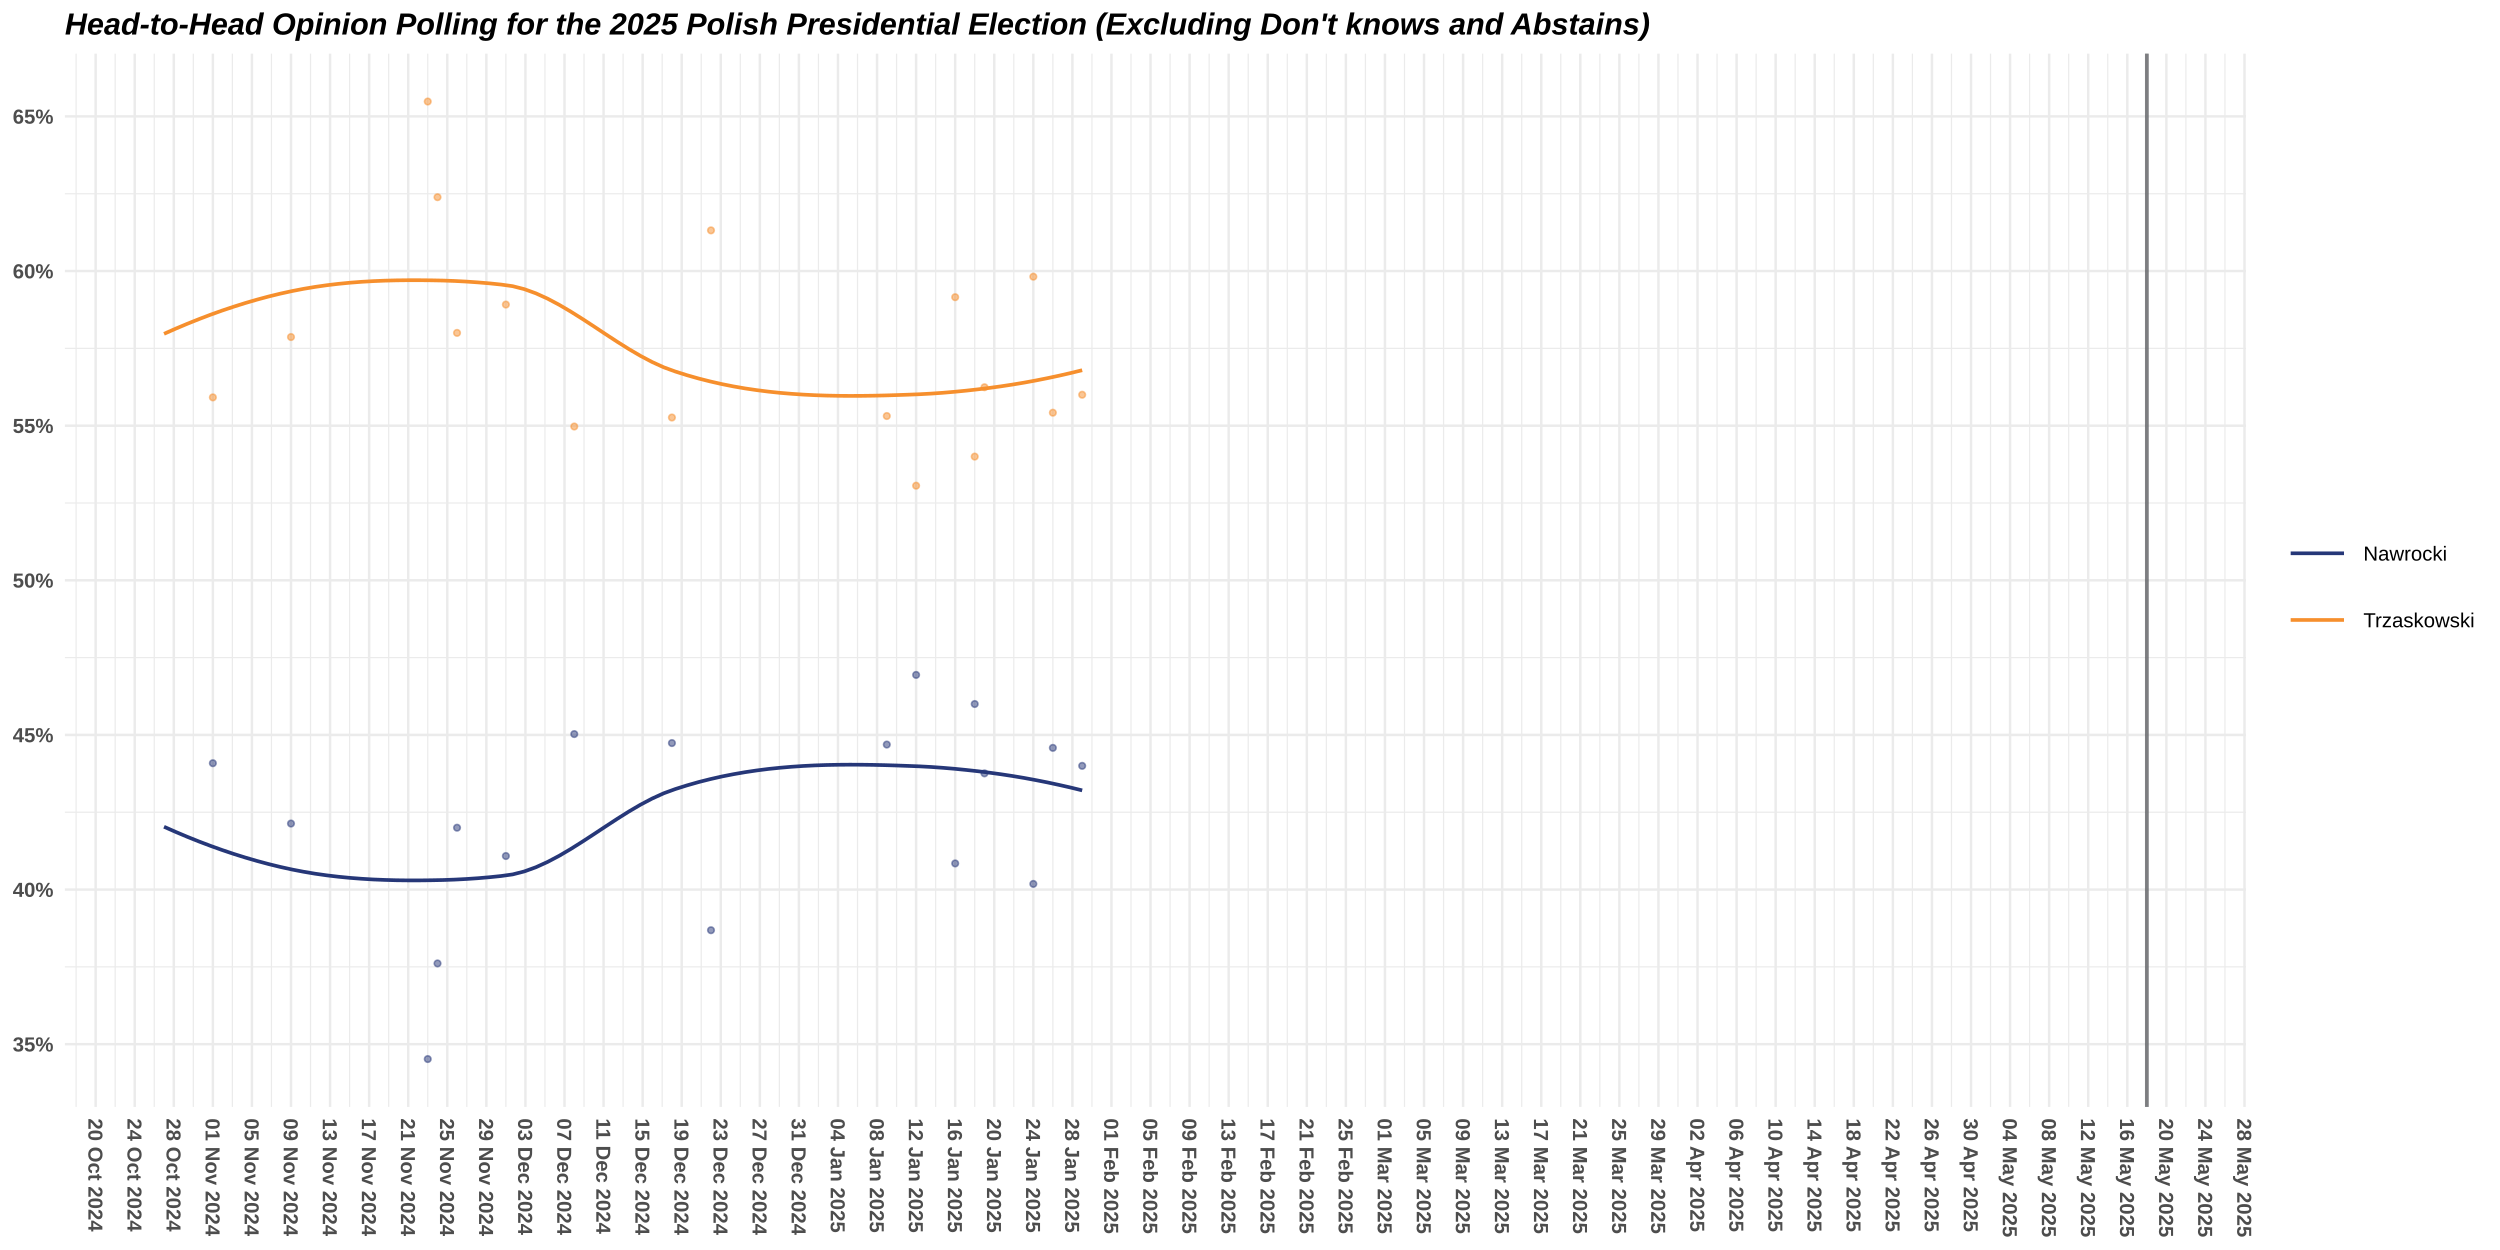
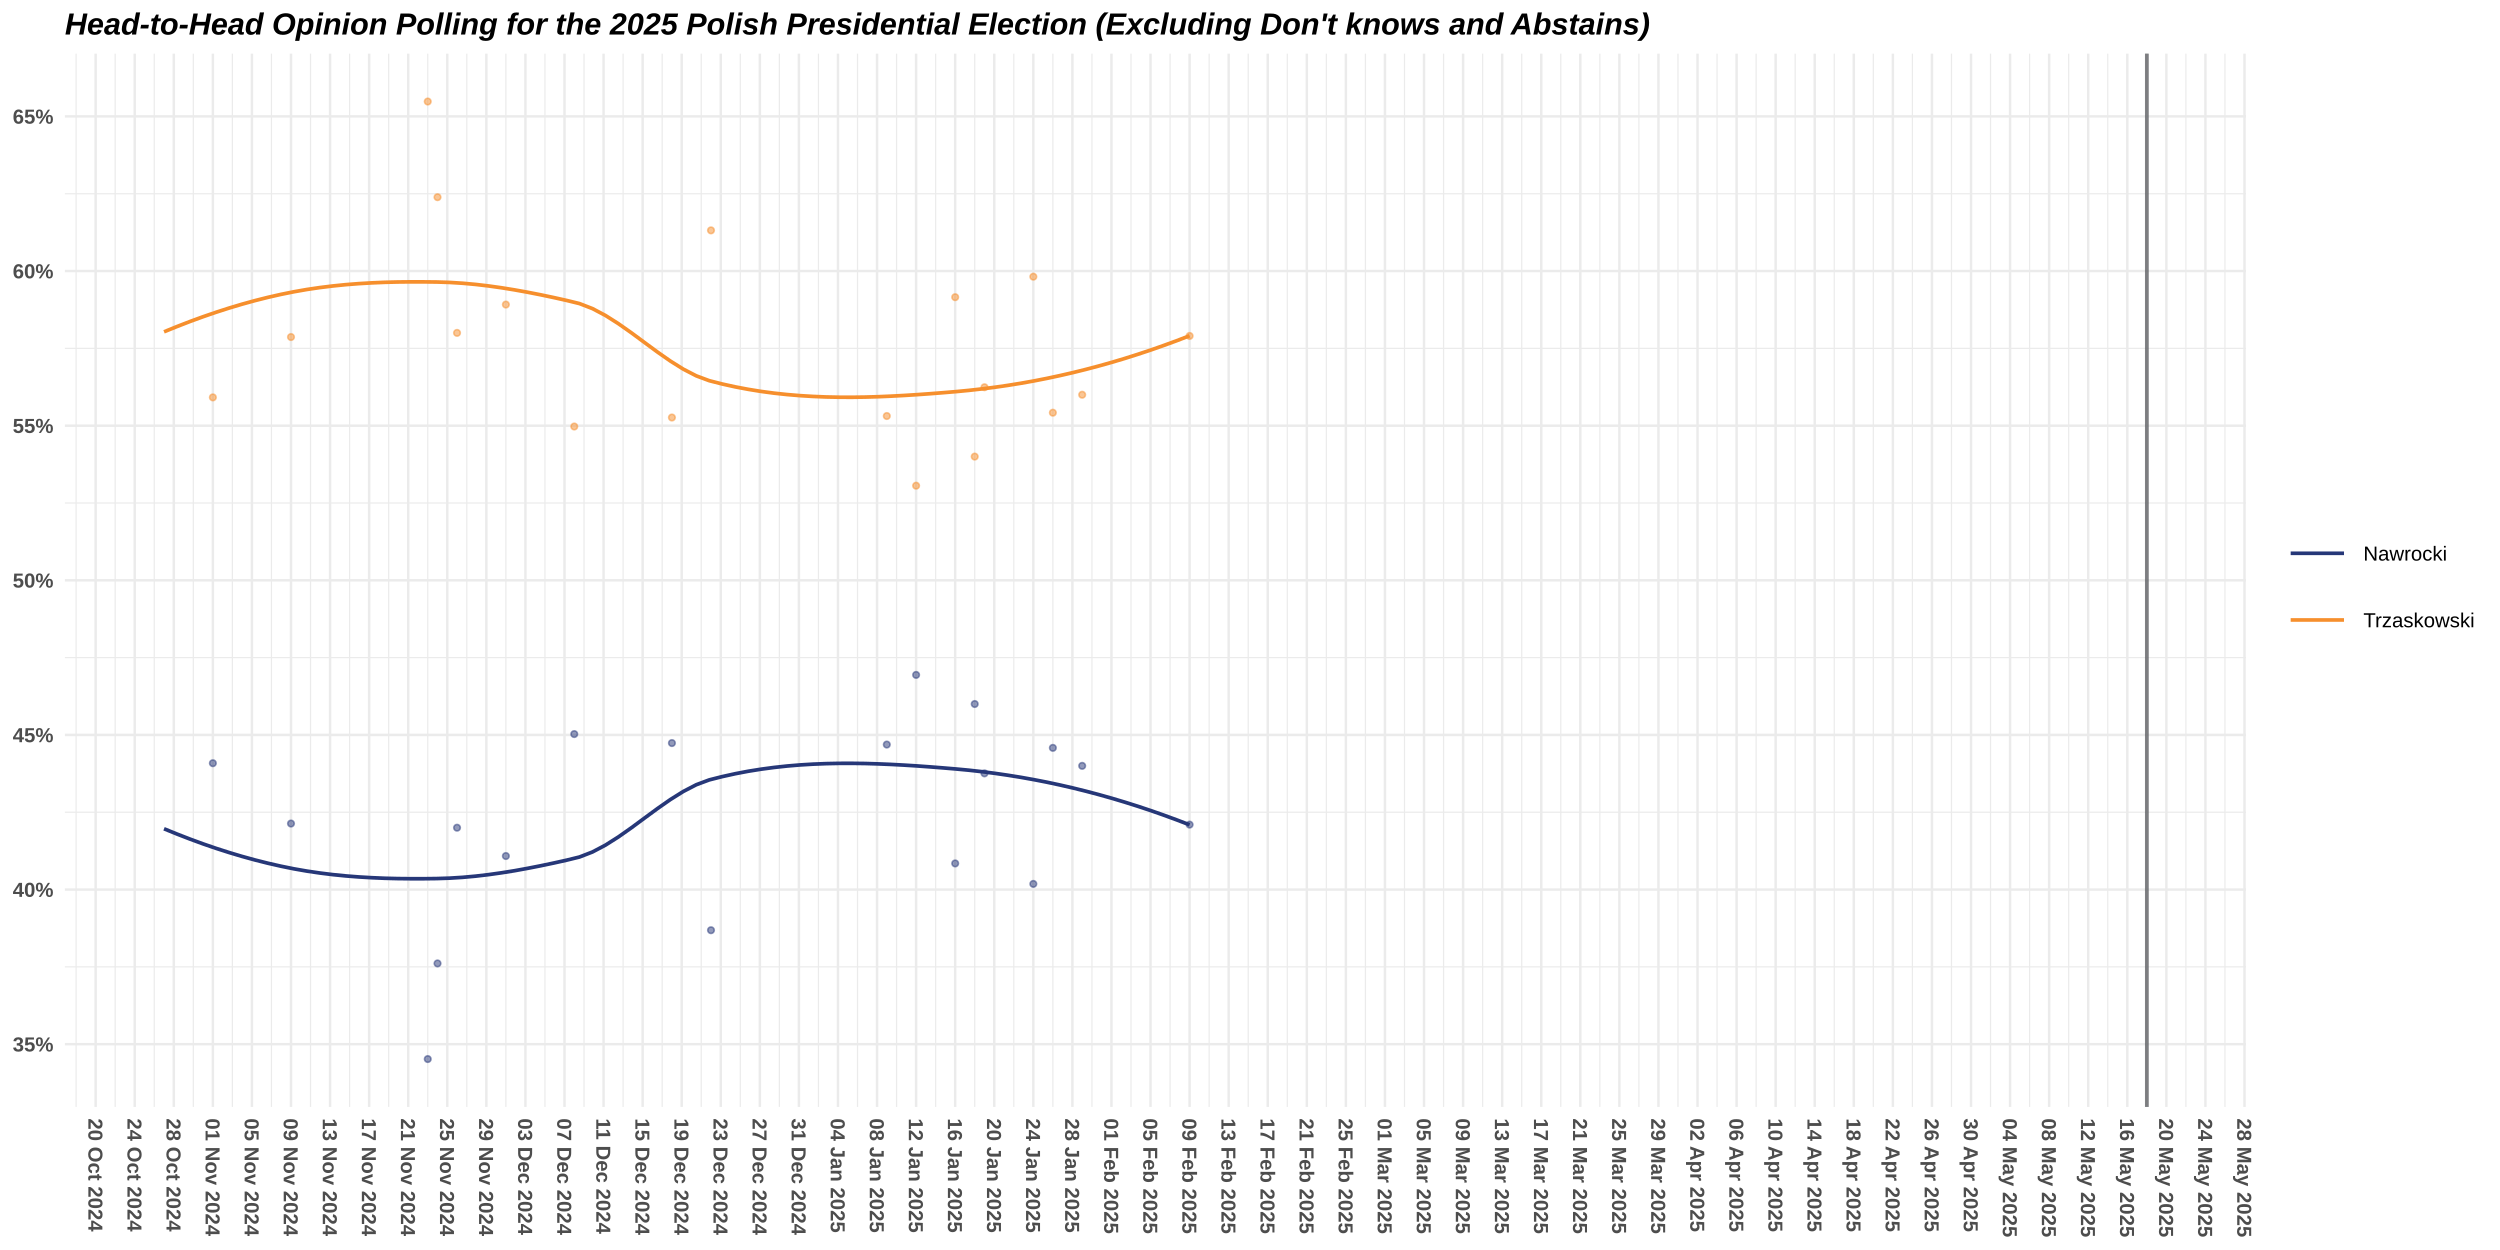
<svg xmlns="http://www.w3.org/2000/svg" class="svglite" width="1080.00pt" height="540.00pt" viewBox="0 0 1080.00 540.00">
  <defs>
    <style type="text/css">
    line, polyline, polygon, path, rect, circle {
      fill: none;
      stroke: #000000;
      stroke-linecap: round;
      stroke-linejoin: round;
      stroke-miterlimit: 10.00;
    }
    text {
      white-space: pre;
    }
  </style>
  </defs>
  <rect width="100%" height="100%" style="stroke: none; fill: #FFFFFF;" />
  <defs>
    <clipPath id="cpMC4wMHwxMDgwLjAwfDAuMDB8NTQwLjAw">
      <rect x="0.00" y="0.00" width="1080.00" height="540.00" />
    </clipPath>
  </defs>
  <g clip-path="url(#cpMC4wMHwxMDgwLjAwfDAuMDB8NTQwLjAw)">
    <rect x="0.00" y="0.00" width="1080.00" height="540.00" style="stroke-width: 1.07; stroke: #FFFFFF; fill: #FFFFFF;" />
  </g>
  <defs>
    <clipPath id="cpMjguMDN8OTcwLjI2fDIzLjE4fDQ3OC4yMA==">
      <rect x="28.03" y="23.18" width="942.23" height="455.02" />
    </clipPath>
  </defs>
  <g clip-path="url(#cpMjguMDN8OTcwLjI2fDIzLjE4fDQ3OC4yMA==)">
    <rect x="28.03" y="23.18" width="942.23" height="455.02" style="stroke-width: 1.07; stroke: #FFFFFF; fill: #FFFFFF;" />
    <polyline points="28.03,417.69 970.26,417.69 " style="stroke-width: 0.53; stroke: #EBEBEB; stroke-linecap: butt;" />
    <polyline points="28.03,350.89 970.26,350.89 " style="stroke-width: 0.53; stroke: #EBEBEB; stroke-linecap: butt;" />
    <polyline points="28.03,284.09 970.26,284.09 " style="stroke-width: 0.53; stroke: #EBEBEB; stroke-linecap: butt;" />
    <polyline points="28.03,217.29 970.26,217.29 " style="stroke-width: 0.53; stroke: #EBEBEB; stroke-linecap: butt;" />
    <polyline points="28.03,150.49 970.26,150.49 " style="stroke-width: 0.53; stroke: #EBEBEB; stroke-linecap: butt;" />
    <polyline points="28.03,83.69 970.26,83.69 " style="stroke-width: 0.53; stroke: #EBEBEB; stroke-linecap: butt;" />
    <polyline points="32.88,478.20 32.88,23.18 " style="stroke-width: 0.53; stroke: #EBEBEB; stroke-linecap: butt;" />
    <polyline points="49.76,478.20 49.76,23.18 " style="stroke-width: 0.53; stroke: #EBEBEB; stroke-linecap: butt;" />
    <polyline points="66.64,478.20 66.64,23.18 " style="stroke-width: 0.53; stroke: #EBEBEB; stroke-linecap: butt;" />
    <polyline points="83.52,478.20 83.52,23.18 " style="stroke-width: 0.53; stroke: #EBEBEB; stroke-linecap: butt;" />
    <polyline points="100.39,478.20 100.39,23.18 " style="stroke-width: 0.53; stroke: #EBEBEB; stroke-linecap: butt;" />
    <polyline points="117.27,478.20 117.27,23.18 " style="stroke-width: 0.53; stroke: #EBEBEB; stroke-linecap: butt;" />
    <polyline points="134.15,478.20 134.15,23.18 " style="stroke-width: 0.53; stroke: #EBEBEB; stroke-linecap: butt;" />
    <polyline points="151.03,478.20 151.03,23.18 " style="stroke-width: 0.53; stroke: #EBEBEB; stroke-linecap: butt;" />
    <polyline points="167.91,478.20 167.91,23.18 " style="stroke-width: 0.53; stroke: #EBEBEB; stroke-linecap: butt;" />
    <polyline points="184.79,478.20 184.79,23.18 " style="stroke-width: 0.53; stroke: #EBEBEB; stroke-linecap: butt;" />
    <polyline points="201.66,478.20 201.66,23.18 " style="stroke-width: 0.53; stroke: #EBEBEB; stroke-linecap: butt;" />
    <polyline points="218.54,478.20 218.54,23.18 " style="stroke-width: 0.53; stroke: #EBEBEB; stroke-linecap: butt;" />
    <polyline points="235.42,478.20 235.42,23.18 " style="stroke-width: 0.53; stroke: #EBEBEB; stroke-linecap: butt;" />
    <polyline points="252.30,478.20 252.30,23.18 " style="stroke-width: 0.53; stroke: #EBEBEB; stroke-linecap: butt;" />
    <polyline points="269.18,478.20 269.18,23.18 " style="stroke-width: 0.53; stroke: #EBEBEB; stroke-linecap: butt;" />
    <polyline points="286.06,478.20 286.06,23.18 " style="stroke-width: 0.53; stroke: #EBEBEB; stroke-linecap: butt;" />
    <polyline points="302.93,478.20 302.93,23.18 " style="stroke-width: 0.53; stroke: #EBEBEB; stroke-linecap: butt;" />
    <polyline points="319.81,478.20 319.81,23.18 " style="stroke-width: 0.53; stroke: #EBEBEB; stroke-linecap: butt;" />
    <polyline points="336.69,478.20 336.69,23.18 " style="stroke-width: 0.53; stroke: #EBEBEB; stroke-linecap: butt;" />
    <polyline points="353.57,478.20 353.57,23.18 " style="stroke-width: 0.53; stroke: #EBEBEB; stroke-linecap: butt;" />
    <polyline points="370.45,478.20 370.45,23.18 " style="stroke-width: 0.53; stroke: #EBEBEB; stroke-linecap: butt;" />
    <polyline points="387.32,478.20 387.32,23.18 " style="stroke-width: 0.53; stroke: #EBEBEB; stroke-linecap: butt;" />
    <polyline points="404.20,478.20 404.20,23.18 " style="stroke-width: 0.53; stroke: #EBEBEB; stroke-linecap: butt;" />
    <polyline points="421.08,478.20 421.08,23.18 " style="stroke-width: 0.53; stroke: #EBEBEB; stroke-linecap: butt;" />
    <polyline points="437.96,478.20 437.96,23.18 " style="stroke-width: 0.53; stroke: #EBEBEB; stroke-linecap: butt;" />
    <polyline points="454.84,478.20 454.84,23.18 " style="stroke-width: 0.53; stroke: #EBEBEB; stroke-linecap: butt;" />
    <polyline points="471.72,478.20 471.72,23.18 " style="stroke-width: 0.53; stroke: #EBEBEB; stroke-linecap: butt;" />
    <polyline points="488.59,478.20 488.59,23.18 " style="stroke-width: 0.53; stroke: #EBEBEB; stroke-linecap: butt;" />
    <polyline points="505.47,478.20 505.47,23.18 " style="stroke-width: 0.53; stroke: #EBEBEB; stroke-linecap: butt;" />
    <polyline points="522.35,478.20 522.35,23.18 " style="stroke-width: 0.53; stroke: #EBEBEB; stroke-linecap: butt;" />
    <polyline points="539.23,478.20 539.23,23.18 " style="stroke-width: 0.53; stroke: #EBEBEB; stroke-linecap: butt;" />
    <polyline points="556.11,478.20 556.11,23.18 " style="stroke-width: 0.53; stroke: #EBEBEB; stroke-linecap: butt;" />
    <polyline points="572.98,478.20 572.98,23.18 " style="stroke-width: 0.53; stroke: #EBEBEB; stroke-linecap: butt;" />
    <polyline points="589.86,478.20 589.86,23.18 " style="stroke-width: 0.53; stroke: #EBEBEB; stroke-linecap: butt;" />
    <polyline points="606.74,478.20 606.74,23.18 " style="stroke-width: 0.53; stroke: #EBEBEB; stroke-linecap: butt;" />
    <polyline points="623.62,478.20 623.62,23.18 " style="stroke-width: 0.53; stroke: #EBEBEB; stroke-linecap: butt;" />
    <polyline points="640.50,478.20 640.50,23.18 " style="stroke-width: 0.53; stroke: #EBEBEB; stroke-linecap: butt;" />
    <polyline points="657.38,478.20 657.38,23.18 " style="stroke-width: 0.53; stroke: #EBEBEB; stroke-linecap: butt;" />
    <polyline points="674.25,478.20 674.25,23.18 " style="stroke-width: 0.53; stroke: #EBEBEB; stroke-linecap: butt;" />
    <polyline points="691.13,478.20 691.13,23.18 " style="stroke-width: 0.53; stroke: #EBEBEB; stroke-linecap: butt;" />
    <polyline points="708.01,478.20 708.01,23.18 " style="stroke-width: 0.53; stroke: #EBEBEB; stroke-linecap: butt;" />
    <polyline points="724.89,478.20 724.89,23.18 " style="stroke-width: 0.53; stroke: #EBEBEB; stroke-linecap: butt;" />
    <polyline points="741.77,478.20 741.77,23.18 " style="stroke-width: 0.53; stroke: #EBEBEB; stroke-linecap: butt;" />
    <polyline points="758.65,478.20 758.65,23.18 " style="stroke-width: 0.53; stroke: #EBEBEB; stroke-linecap: butt;" />
    <polyline points="775.52,478.20 775.52,23.18 " style="stroke-width: 0.53; stroke: #EBEBEB; stroke-linecap: butt;" />
    <polyline points="792.40,478.20 792.40,23.18 " style="stroke-width: 0.53; stroke: #EBEBEB; stroke-linecap: butt;" />
    <polyline points="809.28,478.20 809.28,23.18 " style="stroke-width: 0.53; stroke: #EBEBEB; stroke-linecap: butt;" />
    <polyline points="826.16,478.20 826.16,23.18 " style="stroke-width: 0.53; stroke: #EBEBEB; stroke-linecap: butt;" />
    <polyline points="843.04,478.20 843.04,23.18 " style="stroke-width: 0.53; stroke: #EBEBEB; stroke-linecap: butt;" />
    <polyline points="859.91,478.20 859.91,23.18 " style="stroke-width: 0.53; stroke: #EBEBEB; stroke-linecap: butt;" />
    <polyline points="876.79,478.20 876.79,23.18 " style="stroke-width: 0.53; stroke: #EBEBEB; stroke-linecap: butt;" />
    <polyline points="893.67,478.20 893.67,23.18 " style="stroke-width: 0.53; stroke: #EBEBEB; stroke-linecap: butt;" />
    <polyline points="910.55,478.20 910.55,23.18 " style="stroke-width: 0.53; stroke: #EBEBEB; stroke-linecap: butt;" />
    <polyline points="927.43,478.20 927.43,23.18 " style="stroke-width: 0.53; stroke: #EBEBEB; stroke-linecap: butt;" />
    <polyline points="944.31,478.20 944.31,23.18 " style="stroke-width: 0.53; stroke: #EBEBEB; stroke-linecap: butt;" />
    <polyline points="961.18,478.20 961.18,23.18 " style="stroke-width: 0.53; stroke: #EBEBEB; stroke-linecap: butt;" />
    <polyline points="28.03,451.09 970.26,451.09 " style="stroke-width: 1.07; stroke: #EBEBEB; stroke-linecap: butt;" />
    <polyline points="28.03,384.29 970.26,384.29 " style="stroke-width: 1.07; stroke: #EBEBEB; stroke-linecap: butt;" />
    <polyline points="28.03,317.49 970.26,317.49 " style="stroke-width: 1.07; stroke: #EBEBEB; stroke-linecap: butt;" />
    <polyline points="28.03,250.69 970.26,250.69 " style="stroke-width: 1.07; stroke: #EBEBEB; stroke-linecap: butt;" />
    <polyline points="28.03,183.89 970.26,183.89 " style="stroke-width: 1.07; stroke: #EBEBEB; stroke-linecap: butt;" />
    <polyline points="28.03,117.09 970.26,117.09 " style="stroke-width: 1.07; stroke: #EBEBEB; stroke-linecap: butt;" />
    <polyline points="28.03,50.28 970.26,50.28 " style="stroke-width: 1.07; stroke: #EBEBEB; stroke-linecap: butt;" />
    <polyline points="41.32,478.20 41.32,23.18 " style="stroke-width: 1.07; stroke: #EBEBEB; stroke-linecap: butt;" />
    <polyline points="58.20,478.20 58.20,23.18 " style="stroke-width: 1.07; stroke: #EBEBEB; stroke-linecap: butt;" />
    <polyline points="75.08,478.20 75.08,23.18 " style="stroke-width: 1.07; stroke: #EBEBEB; stroke-linecap: butt;" />
    <polyline points="91.96,478.20 91.96,23.18 " style="stroke-width: 1.07; stroke: #EBEBEB; stroke-linecap: butt;" />
    <polyline points="108.83,478.20 108.83,23.18 " style="stroke-width: 1.07; stroke: #EBEBEB; stroke-linecap: butt;" />
    <polyline points="125.71,478.20 125.71,23.18 " style="stroke-width: 1.07; stroke: #EBEBEB; stroke-linecap: butt;" />
    <polyline points="142.59,478.20 142.59,23.18 " style="stroke-width: 1.07; stroke: #EBEBEB; stroke-linecap: butt;" />
    <polyline points="159.47,478.20 159.47,23.18 " style="stroke-width: 1.07; stroke: #EBEBEB; stroke-linecap: butt;" />
    <polyline points="176.35,478.20 176.35,23.18 " style="stroke-width: 1.07; stroke: #EBEBEB; stroke-linecap: butt;" />
    <polyline points="193.22,478.20 193.22,23.18 " style="stroke-width: 1.07; stroke: #EBEBEB; stroke-linecap: butt;" />
    <polyline points="210.10,478.20 210.10,23.18 " style="stroke-width: 1.07; stroke: #EBEBEB; stroke-linecap: butt;" />
    <polyline points="226.98,478.20 226.98,23.18 " style="stroke-width: 1.07; stroke: #EBEBEB; stroke-linecap: butt;" />
    <polyline points="243.86,478.20 243.86,23.18 " style="stroke-width: 1.07; stroke: #EBEBEB; stroke-linecap: butt;" />
    <polyline points="260.74,478.20 260.74,23.18 " style="stroke-width: 1.07; stroke: #EBEBEB; stroke-linecap: butt;" />
    <polyline points="277.62,478.20 277.62,23.18 " style="stroke-width: 1.07; stroke: #EBEBEB; stroke-linecap: butt;" />
    <polyline points="294.49,478.20 294.49,23.18 " style="stroke-width: 1.07; stroke: #EBEBEB; stroke-linecap: butt;" />
    <polyline points="311.37,478.20 311.37,23.18 " style="stroke-width: 1.07; stroke: #EBEBEB; stroke-linecap: butt;" />
    <polyline points="328.25,478.20 328.25,23.18 " style="stroke-width: 1.07; stroke: #EBEBEB; stroke-linecap: butt;" />
    <polyline points="345.13,478.20 345.13,23.18 " style="stroke-width: 1.07; stroke: #EBEBEB; stroke-linecap: butt;" />
    <polyline points="362.01,478.20 362.01,23.18 " style="stroke-width: 1.07; stroke: #EBEBEB; stroke-linecap: butt;" />
    <polyline points="378.89,478.20 378.89,23.18 " style="stroke-width: 1.07; stroke: #EBEBEB; stroke-linecap: butt;" />
    <polyline points="395.76,478.20 395.76,23.18 " style="stroke-width: 1.07; stroke: #EBEBEB; stroke-linecap: butt;" />
    <polyline points="412.64,478.20 412.64,23.18 " style="stroke-width: 1.07; stroke: #EBEBEB; stroke-linecap: butt;" />
    <polyline points="429.52,478.20 429.52,23.18 " style="stroke-width: 1.07; stroke: #EBEBEB; stroke-linecap: butt;" />
    <polyline points="446.40,478.20 446.40,23.18 " style="stroke-width: 1.07; stroke: #EBEBEB; stroke-linecap: butt;" />
    <polyline points="463.28,478.20 463.28,23.18 " style="stroke-width: 1.07; stroke: #EBEBEB; stroke-linecap: butt;" />
    <polyline points="480.15,478.20 480.15,23.18 " style="stroke-width: 1.07; stroke: #EBEBEB; stroke-linecap: butt;" />
    <polyline points="497.03,478.20 497.03,23.18 " style="stroke-width: 1.07; stroke: #EBEBEB; stroke-linecap: butt;" />
    <polyline points="513.91,478.20 513.91,23.18 " style="stroke-width: 1.07; stroke: #EBEBEB; stroke-linecap: butt;" />
    <polyline points="530.79,478.20 530.79,23.18 " style="stroke-width: 1.07; stroke: #EBEBEB; stroke-linecap: butt;" />
    <polyline points="547.67,478.20 547.67,23.18 " style="stroke-width: 1.07; stroke: #EBEBEB; stroke-linecap: butt;" />
    <polyline points="564.55,478.20 564.55,23.18 " style="stroke-width: 1.07; stroke: #EBEBEB; stroke-linecap: butt;" />
    <polyline points="581.42,478.20 581.42,23.18 " style="stroke-width: 1.07; stroke: #EBEBEB; stroke-linecap: butt;" />
    <polyline points="598.30,478.20 598.30,23.18 " style="stroke-width: 1.07; stroke: #EBEBEB; stroke-linecap: butt;" />
    <polyline points="615.18,478.20 615.18,23.18 " style="stroke-width: 1.07; stroke: #EBEBEB; stroke-linecap: butt;" />
    <polyline points="632.06,478.20 632.06,23.18 " style="stroke-width: 1.07; stroke: #EBEBEB; stroke-linecap: butt;" />
    <polyline points="648.94,478.20 648.94,23.18 " style="stroke-width: 1.07; stroke: #EBEBEB; stroke-linecap: butt;" />
    <polyline points="665.82,478.20 665.82,23.18 " style="stroke-width: 1.07; stroke: #EBEBEB; stroke-linecap: butt;" />
    <polyline points="682.69,478.20 682.69,23.18 " style="stroke-width: 1.07; stroke: #EBEBEB; stroke-linecap: butt;" />
    <polyline points="699.57,478.20 699.57,23.18 " style="stroke-width: 1.07; stroke: #EBEBEB; stroke-linecap: butt;" />
    <polyline points="716.45,478.20 716.45,23.18 " style="stroke-width: 1.07; stroke: #EBEBEB; stroke-linecap: butt;" />
    <polyline points="733.33,478.20 733.33,23.18 " style="stroke-width: 1.07; stroke: #EBEBEB; stroke-linecap: butt;" />
    <polyline points="750.21,478.20 750.21,23.18 " style="stroke-width: 1.07; stroke: #EBEBEB; stroke-linecap: butt;" />
    <polyline points="767.08,478.20 767.08,23.18 " style="stroke-width: 1.07; stroke: #EBEBEB; stroke-linecap: butt;" />
    <polyline points="783.96,478.20 783.96,23.18 " style="stroke-width: 1.07; stroke: #EBEBEB; stroke-linecap: butt;" />
    <polyline points="800.84,478.20 800.84,23.18 " style="stroke-width: 1.07; stroke: #EBEBEB; stroke-linecap: butt;" />
    <polyline points="817.72,478.20 817.72,23.18 " style="stroke-width: 1.07; stroke: #EBEBEB; stroke-linecap: butt;" />
    <polyline points="834.60,478.20 834.60,23.18 " style="stroke-width: 1.07; stroke: #EBEBEB; stroke-linecap: butt;" />
    <polyline points="851.48,478.20 851.48,23.18 " style="stroke-width: 1.07; stroke: #EBEBEB; stroke-linecap: butt;" />
    <polyline points="868.35,478.20 868.35,23.18 " style="stroke-width: 1.07; stroke: #EBEBEB; stroke-linecap: butt;" />
    <polyline points="885.23,478.20 885.23,23.18 " style="stroke-width: 1.07; stroke: #EBEBEB; stroke-linecap: butt;" />
    <polyline points="902.11,478.20 902.11,23.18 " style="stroke-width: 1.07; stroke: #EBEBEB; stroke-linecap: butt;" />
    <polyline points="918.99,478.20 918.99,23.18 " style="stroke-width: 1.07; stroke: #EBEBEB; stroke-linecap: butt;" />
    <polyline points="935.87,478.20 935.87,23.18 " style="stroke-width: 1.07; stroke: #EBEBEB; stroke-linecap: butt;" />
    <polyline points="952.74,478.20 952.74,23.18 " style="stroke-width: 1.07; stroke: #EBEBEB; stroke-linecap: butt;" />
    <polyline points="969.62,478.20 969.62,23.18 " style="stroke-width: 1.07; stroke: #EBEBEB; stroke-linecap: butt;" />
+     <circle cx="513.91" cy="356.24" r="1.42" style="stroke-width: 0.71; stroke: #263778; stroke-opacity: 0.50; fill: #263778; fill-opacity: 0.50;" />
    <circle cx="467.50" cy="330.85" r="1.42" style="stroke-width: 0.71; stroke: #263778; stroke-opacity: 0.50; fill: #263778; fill-opacity: 0.50;" />
    <circle cx="454.84" cy="323.08" r="1.42" style="stroke-width: 0.71; stroke: #263778; stroke-opacity: 0.50; fill: #263778; fill-opacity: 0.50;" />
    <circle cx="446.40" cy="381.85" r="1.42" style="stroke-width: 0.71; stroke: #263778; stroke-opacity: 0.50; fill: #263778; fill-opacity: 0.50;" />
    <circle cx="425.30" cy="334.09" r="1.42" style="stroke-width: 0.71; stroke: #263778; stroke-opacity: 0.50; fill: #263778; fill-opacity: 0.50;" />
    <circle cx="421.08" cy="304.13" r="1.42" style="stroke-width: 0.71; stroke: #263778; stroke-opacity: 0.50; fill: #263778; fill-opacity: 0.50;" />
    <circle cx="412.64" cy="373.00" r="1.42" style="stroke-width: 0.71; stroke: #263778; stroke-opacity: 0.50; fill: #263778; fill-opacity: 0.50;" />
    <circle cx="395.76" cy="291.56" r="1.42" style="stroke-width: 0.71; stroke: #263778; stroke-opacity: 0.50; fill: #263778; fill-opacity: 0.50;" />
    <circle cx="383.10" cy="321.65" r="1.42" style="stroke-width: 0.71; stroke: #263778; stroke-opacity: 0.50; fill: #263778; fill-opacity: 0.50;" />
    <circle cx="307.15" cy="401.85" r="1.42" style="stroke-width: 0.71; stroke: #263778; stroke-opacity: 0.50; fill: #263778; fill-opacity: 0.50;" />
    <circle cx="290.27" cy="321.00" r="1.42" style="stroke-width: 0.71; stroke: #263778; stroke-opacity: 0.50; fill: #263778; fill-opacity: 0.50;" />
    <circle cx="218.54" cy="369.80" r="1.42" style="stroke-width: 0.71; stroke: #263778; stroke-opacity: 0.50; fill: #263778; fill-opacity: 0.50;" />
    <circle cx="248.08" cy="317.12" r="1.42" style="stroke-width: 0.71; stroke: #263778; stroke-opacity: 0.50; fill: #263778; fill-opacity: 0.50;" />
    <circle cx="197.44" cy="357.57" r="1.42" style="stroke-width: 0.71; stroke: #263778; stroke-opacity: 0.50; fill: #263778; fill-opacity: 0.50;" />
    <circle cx="91.96" cy="329.70" r="1.42" style="stroke-width: 0.71; stroke: #263778; stroke-opacity: 0.50; fill: #263778; fill-opacity: 0.50;" />
    <circle cx="189.01" cy="416.20" r="1.42" style="stroke-width: 0.71; stroke: #263778; stroke-opacity: 0.50; fill: #263778; fill-opacity: 0.50;" />
    <circle cx="184.79" cy="457.51" r="1.42" style="stroke-width: 0.71; stroke: #263778; stroke-opacity: 0.50; fill: #263778; fill-opacity: 0.50;" />
    <circle cx="125.71" cy="355.77" r="1.42" style="stroke-width: 0.71; stroke: #263778; stroke-opacity: 0.50; fill: #263778; fill-opacity: 0.50;" />
+     <circle cx="513.91" cy="145.13" r="1.42" style="stroke-width: 0.71; stroke: #F68F2D; stroke-opacity: 0.50; fill: #F68F2D; fill-opacity: 0.50;" />
    <circle cx="467.50" cy="170.53" r="1.42" style="stroke-width: 0.71; stroke: #F68F2D; stroke-opacity: 0.50; fill: #F68F2D; fill-opacity: 0.50;" />
    <circle cx="454.84" cy="178.29" r="1.42" style="stroke-width: 0.71; stroke: #F68F2D; stroke-opacity: 0.50; fill: #F68F2D; fill-opacity: 0.50;" />
    <circle cx="446.40" cy="119.53" r="1.42" style="stroke-width: 0.71; stroke: #F68F2D; stroke-opacity: 0.50; fill: #F68F2D; fill-opacity: 0.50;" />
    <circle cx="425.30" cy="167.28" r="1.42" style="stroke-width: 0.71; stroke: #F68F2D; stroke-opacity: 0.50; fill: #F68F2D; fill-opacity: 0.50;" />
    <circle cx="421.08" cy="197.25" r="1.42" style="stroke-width: 0.71; stroke: #F68F2D; stroke-opacity: 0.50; fill: #F68F2D; fill-opacity: 0.50;" />
    <circle cx="412.64" cy="128.38" r="1.42" style="stroke-width: 0.71; stroke: #F68F2D; stroke-opacity: 0.50; fill: #F68F2D; fill-opacity: 0.50;" />
    <circle cx="395.76" cy="209.82" r="1.42" style="stroke-width: 0.71; stroke: #F68F2D; stroke-opacity: 0.50; fill: #F68F2D; fill-opacity: 0.50;" />
    <circle cx="383.10" cy="179.72" r="1.42" style="stroke-width: 0.71; stroke: #F68F2D; stroke-opacity: 0.50; fill: #F68F2D; fill-opacity: 0.50;" />
    <circle cx="307.15" cy="99.52" r="1.42" style="stroke-width: 0.71; stroke: #F68F2D; stroke-opacity: 0.50; fill: #F68F2D; fill-opacity: 0.50;" />
    <circle cx="290.27" cy="180.37" r="1.42" style="stroke-width: 0.71; stroke: #F68F2D; stroke-opacity: 0.50; fill: #F68F2D; fill-opacity: 0.50;" />
    <circle cx="218.54" cy="131.57" r="1.42" style="stroke-width: 0.71; stroke: #F68F2D; stroke-opacity: 0.50; fill: #F68F2D; fill-opacity: 0.50;" />
    <circle cx="248.08" cy="184.25" r="1.42" style="stroke-width: 0.71; stroke: #F68F2D; stroke-opacity: 0.50; fill: #F68F2D; fill-opacity: 0.50;" />
    <circle cx="197.44" cy="143.81" r="1.42" style="stroke-width: 0.71; stroke: #F68F2D; stroke-opacity: 0.50; fill: #F68F2D; fill-opacity: 0.50;" />
    <circle cx="91.96" cy="171.67" r="1.42" style="stroke-width: 0.71; stroke: #F68F2D; stroke-opacity: 0.50; fill: #F68F2D; fill-opacity: 0.50;" />
    <circle cx="189.01" cy="85.18" r="1.42" style="stroke-width: 0.71; stroke: #F68F2D; stroke-opacity: 0.50; fill: #F68F2D; fill-opacity: 0.50;" />
    <circle cx="184.79" cy="43.86" r="1.42" style="stroke-width: 0.71; stroke: #F68F2D; stroke-opacity: 0.50; fill: #F68F2D; fill-opacity: 0.50;" />
    <circle cx="125.71" cy="145.60" r="1.42" style="stroke-width: 0.71; stroke: #F68F2D; stroke-opacity: 0.50; fill: #F68F2D; fill-opacity: 0.50;" />
-     <polyline points="70.86,357.16 75.88,359.38 80.90,361.50 85.92,363.51 90.94,365.41 95.96,367.21 100.98,368.90 106.00,370.47 111.02,371.93 116.04,373.28 121.07,374.51 126.09,375.62 131.11,376.59 136.13,377.44 141.15,378.15 146.17,378.75 151.19,379.24 156.21,379.63 161.23,379.93 166.25,380.13 171.27,380.27 176.29,380.33 181.31,380.33 186.33,380.27 191.36,380.17 196.38,379.99 201.40,379.73 206.42,379.39 211.44,378.96 216.46,378.44 221.48,377.74 226.50,376.46 231.52,374.64 236.54,372.36 241.56,369.71 246.58,366.76 251.60,363.60 256.63,360.32 261.65,357.00 266.67,353.72 271.69,350.56 276.71,347.62 281.73,344.97 286.75,342.69 291.77,340.86 296.79,339.28 301.81,337.85 306.83,336.58 311.85,335.44 316.87,334.45 321.89,333.58 326.92,332.83 331.94,332.19 336.96,331.67 341.98,331.24 347.00,330.90 352.02,330.65 357.04,330.48 362.06,330.38 367.08,330.34 372.10,330.36 377.12,330.43 382.14,330.54 387.16,330.69 392.19,330.87 397.21,331.06 402.23,331.33 407.25,331.69 412.27,332.11 417.29,332.61 422.31,333.16 427.33,333.78 432.35,334.47 437.37,335.23 442.39,336.07 447.41,337.00 452.43,337.99 457.45,339.07 462.48,340.21 467.50,341.44 " style="stroke-width: 1.60; stroke: #263778; stroke-linecap: butt;" />
-     <polyline points="70.86,144.21 75.88,141.99 80.90,139.88 85.92,137.87 90.94,135.96 95.96,134.16 100.98,132.48 106.00,130.90 111.02,129.44 116.04,128.09 121.07,126.86 126.09,125.76 131.11,124.78 136.13,123.94 141.15,123.22 146.17,122.62 151.19,122.13 156.21,121.74 161.23,121.45 166.25,121.24 171.27,121.11 176.29,121.05 181.31,121.05 186.33,121.10 191.36,121.20 196.38,121.38 201.40,121.64 206.42,121.99 211.44,122.41 216.46,122.93 221.48,123.63 226.50,124.91 231.52,126.73 236.54,129.01 241.56,131.67 246.58,134.62 251.60,137.77 256.63,141.05 261.65,144.38 266.67,147.66 271.69,150.81 276.71,153.75 281.73,156.40 286.75,158.68 291.77,160.51 296.79,162.09 301.81,163.52 306.83,164.79 311.85,165.93 316.87,166.93 321.89,167.80 326.92,168.54 331.94,169.18 336.96,169.71 341.98,170.13 347.00,170.47 352.02,170.72 357.04,170.89 362.06,170.99 367.08,171.03 372.10,171.01 377.12,170.94 382.14,170.83 387.16,170.68 392.19,170.51 397.21,170.31 402.23,170.04 407.25,169.69 412.27,169.26 417.29,168.77 422.31,168.21 427.33,167.59 432.35,166.90 437.37,166.14 442.39,165.30 447.41,164.38 452.43,163.38 457.45,162.31 462.48,161.16 467.50,159.93 " style="stroke-width: 1.60; stroke: #F68F2D; stroke-linecap: butt;" />
+     <polyline points="70.86,358.03 76.47,360.31 82.07,362.48 87.68,364.54 93.29,366.47 98.90,368.27 104.51,369.95 110.12,371.50 115.72,372.91 121.33,374.19 126.94,375.33 132.55,376.31 138.16,377.14 143.77,377.84 149.37,378.40 154.98,378.84 160.59,379.17 166.20,379.41 171.81,379.55 177.41,379.61 183.02,379.61 188.63,379.54 194.24,379.36 199.85,379.01 205.46,378.50 211.06,377.84 216.67,377.05 222.28,376.15 227.89,375.13 233.50,374.03 239.11,372.85 244.71,371.61 250.32,370.23 255.93,368.06 261.54,365.10 267.15,361.55 272.76,357.60 278.36,353.46 283.97,349.34 289.58,345.42 295.19,341.91 300.80,339.00 306.41,336.91 312.01,335.49 317.62,334.25 323.23,333.18 328.84,332.28 334.45,331.53 340.05,330.92 345.66,330.45 351.27,330.11 356.88,329.89 362.49,329.77 368.10,329.76 373.70,329.83 379.31,330.00 384.92,330.23 390.53,330.53 396.14,330.88 401.75,331.29 407.35,331.73 412.96,332.20 418.57,332.73 424.18,333.36 429.79,334.08 435.40,334.90 441.00,335.80 446.61,336.81 452.22,337.90 457.83,339.10 463.44,340.39 469.05,341.78 474.65,343.26 480.26,344.84 485.87,346.52 491.48,348.29 497.09,350.16 502.69,352.12 508.30,354.18 513.91,356.33 " style="stroke-width: 1.60; stroke: #263778; stroke-linecap: butt;" />
+     <polyline points="70.86,143.34 76.47,141.06 82.07,138.89 87.68,136.84 93.29,134.91 98.90,133.10 104.51,131.42 110.12,129.87 115.72,128.46 121.33,127.18 126.94,126.05 132.55,125.06 138.16,124.23 143.77,123.54 149.37,122.97 154.98,122.53 160.59,122.20 166.20,121.96 171.81,121.82 177.41,121.76 183.02,121.77 188.63,121.83 194.24,122.01 199.85,122.36 205.46,122.87 211.06,123.53 216.67,124.32 222.28,125.23 227.89,126.24 233.50,127.34 239.11,128.52 244.71,129.77 250.32,131.14 255.93,133.31 261.54,136.27 267.15,139.83 272.76,143.77 278.36,147.91 283.97,152.04 289.58,155.96 295.19,159.47 300.80,162.37 306.41,164.46 312.01,165.89 317.62,167.13 323.23,168.19 328.84,169.10 334.45,169.85 340.05,170.45 345.66,170.92 351.27,171.26 356.88,171.49 362.49,171.60 368.10,171.62 373.70,171.54 379.31,171.38 384.92,171.14 390.53,170.84 396.14,170.49 401.75,170.09 407.35,169.65 412.96,169.18 418.57,168.64 424.18,168.01 429.79,167.29 435.40,166.48 441.00,165.57 446.61,164.57 452.22,163.47 457.83,162.27 463.44,160.98 469.05,159.59 474.65,158.11 480.26,156.53 485.87,154.86 491.48,153.08 497.09,151.22 502.69,149.25 508.30,147.20 513.91,145.04 " style="stroke-width: 1.60; stroke: #F68F2D; stroke-linecap: butt;" />
    <line x1="927.43" y1="478.20" x2="927.43" y2="23.18" style="stroke-width: 1.60; stroke: #56595C; stroke-opacity: 0.50; stroke-linecap: butt;" />
    <line x1="927.43" y1="478.20" x2="927.43" y2="23.18" style="stroke-width: 1.60; stroke: #56595C; stroke-opacity: 0.50; stroke-linecap: butt;" />
  </g>
  <g clip-path="url(#cpMC4wMHwxMDgwLjAwfDAuMDB8NTQwLjAw)">
    <text x="23.10" y="454.24" text-anchor="end" style="font-size: 8.80px; font-weight: bold;fill: #4D4D4D; font-family: &quot;Arial&quot;;" textLength="17.62px" lengthAdjust="spacingAndGlyphs">35%</text>
    <text x="23.10" y="387.44" text-anchor="end" style="font-size: 8.80px; font-weight: bold;fill: #4D4D4D; font-family: &quot;Arial&quot;;" textLength="17.62px" lengthAdjust="spacingAndGlyphs">40%</text>
    <text x="23.10" y="320.64" text-anchor="end" style="font-size: 8.80px; font-weight: bold;fill: #4D4D4D; font-family: &quot;Arial&quot;;" textLength="17.62px" lengthAdjust="spacingAndGlyphs">45%</text>
    <text x="23.10" y="253.84" text-anchor="end" style="font-size: 8.80px; font-weight: bold;fill: #4D4D4D; font-family: &quot;Arial&quot;;" textLength="17.62px" lengthAdjust="spacingAndGlyphs">50%</text>
    <text x="23.10" y="187.04" text-anchor="end" style="font-size: 8.80px; font-weight: bold;fill: #4D4D4D; font-family: &quot;Arial&quot;;" textLength="17.62px" lengthAdjust="spacingAndGlyphs">55%</text>
    <text x="23.10" y="120.24" text-anchor="end" style="font-size: 8.80px; font-weight: bold;fill: #4D4D4D; font-family: &quot;Arial&quot;;" textLength="17.62px" lengthAdjust="spacingAndGlyphs">60%</text>
    <text x="23.10" y="53.43" text-anchor="end" style="font-size: 8.80px; font-weight: bold;fill: #4D4D4D; font-family: &quot;Arial&quot;;" textLength="17.62px" lengthAdjust="spacingAndGlyphs">65%</text>
    <text transform="translate(38.17,483.13) rotate(90)" style="font-size: 8.80px; font-weight: bold;fill: #4D4D4D; font-family: &quot;Arial&quot;;" textLength="48.95px" lengthAdjust="spacingAndGlyphs">20 Oct 2024</text>
    <text transform="translate(55.05,483.13) rotate(90)" style="font-size: 8.80px; font-weight: bold;fill: #4D4D4D; font-family: &quot;Arial&quot;;" textLength="48.95px" lengthAdjust="spacingAndGlyphs">24 Oct 2024</text>
    <text transform="translate(71.93,483.13) rotate(90)" style="font-size: 8.80px; font-weight: bold;fill: #4D4D4D; font-family: &quot;Arial&quot;;" textLength="48.95px" lengthAdjust="spacingAndGlyphs">28 Oct 2024</text>
    <text transform="translate(88.81,483.13) rotate(90)" style="font-size: 8.80px; font-weight: bold;fill: #4D4D4D; font-family: &quot;Arial&quot;;" textLength="50.89px" lengthAdjust="spacingAndGlyphs">01 Nov 2024</text>
    <text transform="translate(105.68,483.13) rotate(90)" style="font-size: 8.80px; font-weight: bold;fill: #4D4D4D; font-family: &quot;Arial&quot;;" textLength="50.89px" lengthAdjust="spacingAndGlyphs">05 Nov 2024</text>
    <text transform="translate(122.56,483.13) rotate(90)" style="font-size: 8.80px; font-weight: bold;fill: #4D4D4D; font-family: &quot;Arial&quot;;" textLength="50.89px" lengthAdjust="spacingAndGlyphs">09 Nov 2024</text>
    <text transform="translate(139.44,483.13) rotate(90)" style="font-size: 8.80px; font-weight: bold;fill: #4D4D4D; font-family: &quot;Arial&quot;;" textLength="50.89px" lengthAdjust="spacingAndGlyphs">13 Nov 2024</text>
    <text transform="translate(156.32,483.13) rotate(90)" style="font-size: 8.80px; font-weight: bold;fill: #4D4D4D; font-family: &quot;Arial&quot;;" textLength="50.89px" lengthAdjust="spacingAndGlyphs">17 Nov 2024</text>
    <text transform="translate(173.20,483.13) rotate(90)" style="font-size: 8.80px; font-weight: bold;fill: #4D4D4D; font-family: &quot;Arial&quot;;" textLength="50.89px" lengthAdjust="spacingAndGlyphs">21 Nov 2024</text>
    <text transform="translate(190.07,483.13) rotate(90)" style="font-size: 8.80px; font-weight: bold;fill: #4D4D4D; font-family: &quot;Arial&quot;;" textLength="50.89px" lengthAdjust="spacingAndGlyphs">25 Nov 2024</text>
    <text transform="translate(206.95,483.13) rotate(90)" style="font-size: 8.80px; font-weight: bold;fill: #4D4D4D; font-family: &quot;Arial&quot;;" textLength="50.89px" lengthAdjust="spacingAndGlyphs">29 Nov 2024</text>
    <text transform="translate(223.83,483.13) rotate(90)" style="font-size: 8.80px; font-weight: bold;fill: #4D4D4D; font-family: &quot;Arial&quot;;" textLength="50.41px" lengthAdjust="spacingAndGlyphs">03 Dec 2024</text>
    <text transform="translate(240.71,483.13) rotate(90)" style="font-size: 8.80px; font-weight: bold;fill: #4D4D4D; font-family: &quot;Arial&quot;;" textLength="50.41px" lengthAdjust="spacingAndGlyphs">07 Dec 2024</text>
    <text transform="translate(257.59,483.13) rotate(90)" style="font-size: 8.80px; font-weight: bold;fill: #4D4D4D; font-family: &quot;Arial&quot;;" textLength="49.93px" lengthAdjust="spacingAndGlyphs">11 Dec 2024</text>
    <text transform="translate(274.47,483.13) rotate(90)" style="font-size: 8.80px; font-weight: bold;fill: #4D4D4D; font-family: &quot;Arial&quot;;" textLength="50.41px" lengthAdjust="spacingAndGlyphs">15 Dec 2024</text>
    <text transform="translate(291.34,483.13) rotate(90)" style="font-size: 8.80px; font-weight: bold;fill: #4D4D4D; font-family: &quot;Arial&quot;;" textLength="50.41px" lengthAdjust="spacingAndGlyphs">19 Dec 2024</text>
    <text transform="translate(308.22,483.13) rotate(90)" style="font-size: 8.80px; font-weight: bold;fill: #4D4D4D; font-family: &quot;Arial&quot;;" textLength="50.41px" lengthAdjust="spacingAndGlyphs">23 Dec 2024</text>
    <text transform="translate(325.10,483.13) rotate(90)" style="font-size: 8.80px; font-weight: bold;fill: #4D4D4D; font-family: &quot;Arial&quot;;" textLength="50.41px" lengthAdjust="spacingAndGlyphs">27 Dec 2024</text>
    <text transform="translate(341.98,483.13) rotate(90)" style="font-size: 8.80px; font-weight: bold;fill: #4D4D4D; font-family: &quot;Arial&quot;;" textLength="50.41px" lengthAdjust="spacingAndGlyphs">31 Dec 2024</text>
    <text transform="translate(358.86,483.13) rotate(90)" style="font-size: 8.80px; font-weight: bold;fill: #4D4D4D; font-family: &quot;Arial&quot;;" textLength="49.44px" lengthAdjust="spacingAndGlyphs">04 Jan 2025</text>
    <text transform="translate(375.74,483.13) rotate(90)" style="font-size: 8.80px; font-weight: bold;fill: #4D4D4D; font-family: &quot;Arial&quot;;" textLength="49.44px" lengthAdjust="spacingAndGlyphs">08 Jan 2025</text>
    <text transform="translate(392.61,483.13) rotate(90)" style="font-size: 8.80px; font-weight: bold;fill: #4D4D4D; font-family: &quot;Arial&quot;;" textLength="49.44px" lengthAdjust="spacingAndGlyphs">12 Jan 2025</text>
    <text transform="translate(409.49,483.13) rotate(90)" style="font-size: 8.80px; font-weight: bold;fill: #4D4D4D; font-family: &quot;Arial&quot;;" textLength="49.44px" lengthAdjust="spacingAndGlyphs">16 Jan 2025</text>
    <text transform="translate(426.37,483.13) rotate(90)" style="font-size: 8.80px; font-weight: bold;fill: #4D4D4D; font-family: &quot;Arial&quot;;" textLength="49.44px" lengthAdjust="spacingAndGlyphs">20 Jan 2025</text>
    <text transform="translate(443.25,483.13) rotate(90)" style="font-size: 8.80px; font-weight: bold;fill: #4D4D4D; font-family: &quot;Arial&quot;;" textLength="49.44px" lengthAdjust="spacingAndGlyphs">24 Jan 2025</text>
    <text transform="translate(460.13,483.13) rotate(90)" style="font-size: 8.80px; font-weight: bold;fill: #4D4D4D; font-family: &quot;Arial&quot;;" textLength="49.44px" lengthAdjust="spacingAndGlyphs">28 Jan 2025</text>
    <text transform="translate(477.00,483.13) rotate(90)" style="font-size: 8.80px; font-weight: bold;fill: #4D4D4D; font-family: &quot;Arial&quot;;" textLength="49.91px" lengthAdjust="spacingAndGlyphs">01 Feb 2025</text>
    <text transform="translate(493.88,483.13) rotate(90)" style="font-size: 8.80px; font-weight: bold;fill: #4D4D4D; font-family: &quot;Arial&quot;;" textLength="49.91px" lengthAdjust="spacingAndGlyphs">05 Feb 2025</text>
    <text transform="translate(510.76,483.13) rotate(90)" style="font-size: 8.80px; font-weight: bold;fill: #4D4D4D; font-family: &quot;Arial&quot;;" textLength="49.91px" lengthAdjust="spacingAndGlyphs">09 Feb 2025</text>
    <text transform="translate(527.64,483.13) rotate(90)" style="font-size: 8.80px; font-weight: bold;fill: #4D4D4D; font-family: &quot;Arial&quot;;" textLength="49.91px" lengthAdjust="spacingAndGlyphs">13 Feb 2025</text>
    <text transform="translate(544.52,483.13) rotate(90)" style="font-size: 8.80px; font-weight: bold;fill: #4D4D4D; font-family: &quot;Arial&quot;;" textLength="49.91px" lengthAdjust="spacingAndGlyphs">17 Feb 2025</text>
    <text transform="translate(561.40,483.13) rotate(90)" style="font-size: 8.80px; font-weight: bold;fill: #4D4D4D; font-family: &quot;Arial&quot;;" textLength="49.91px" lengthAdjust="spacingAndGlyphs">21 Feb 2025</text>
    <text transform="translate(578.27,483.13) rotate(90)" style="font-size: 8.80px; font-weight: bold;fill: #4D4D4D; font-family: &quot;Arial&quot;;" textLength="49.91px" lengthAdjust="spacingAndGlyphs">25 Feb 2025</text>
    <text transform="translate(595.15,483.13) rotate(90)" style="font-size: 8.80px; font-weight: bold;fill: #4D4D4D; font-family: &quot;Arial&quot;;" textLength="49.92px" lengthAdjust="spacingAndGlyphs">01 Mar 2025</text>
    <text transform="translate(612.03,483.13) rotate(90)" style="font-size: 8.80px; font-weight: bold;fill: #4D4D4D; font-family: &quot;Arial&quot;;" textLength="49.92px" lengthAdjust="spacingAndGlyphs">05 Mar 2025</text>
    <text transform="translate(628.91,483.13) rotate(90)" style="font-size: 8.80px; font-weight: bold;fill: #4D4D4D; font-family: &quot;Arial&quot;;" textLength="49.92px" lengthAdjust="spacingAndGlyphs">09 Mar 2025</text>
    <text transform="translate(645.79,483.13) rotate(90)" style="font-size: 8.80px; font-weight: bold;fill: #4D4D4D; font-family: &quot;Arial&quot;;" textLength="49.92px" lengthAdjust="spacingAndGlyphs">13 Mar 2025</text>
    <text transform="translate(662.67,483.13) rotate(90)" style="font-size: 8.80px; font-weight: bold;fill: #4D4D4D; font-family: &quot;Arial&quot;;" textLength="49.92px" lengthAdjust="spacingAndGlyphs">17 Mar 2025</text>
    <text transform="translate(679.54,483.13) rotate(90)" style="font-size: 8.80px; font-weight: bold;fill: #4D4D4D; font-family: &quot;Arial&quot;;" textLength="49.92px" lengthAdjust="spacingAndGlyphs">21 Mar 2025</text>
    <text transform="translate(696.42,483.13) rotate(90)" style="font-size: 8.80px; font-weight: bold;fill: #4D4D4D; font-family: &quot;Arial&quot;;" textLength="49.92px" lengthAdjust="spacingAndGlyphs">25 Mar 2025</text>
    <text transform="translate(713.30,483.13) rotate(90)" style="font-size: 8.80px; font-weight: bold;fill: #4D4D4D; font-family: &quot;Arial&quot;;" textLength="49.92px" lengthAdjust="spacingAndGlyphs">29 Mar 2025</text>
    <text transform="translate(730.18,483.13) rotate(90)" style="font-size: 8.80px; font-weight: bold;fill: #4D4D4D; font-family: &quot;Arial&quot;;" textLength="49.10px" lengthAdjust="spacingAndGlyphs">02 Apr 2025</text>
    <text transform="translate(747.06,483.13) rotate(90)" style="font-size: 8.80px; font-weight: bold;fill: #4D4D4D; font-family: &quot;Arial&quot;;" textLength="49.10px" lengthAdjust="spacingAndGlyphs">06 Apr 2025</text>
    <text transform="translate(763.93,483.13) rotate(90)" style="font-size: 8.80px; font-weight: bold;fill: #4D4D4D; font-family: &quot;Arial&quot;;" textLength="49.10px" lengthAdjust="spacingAndGlyphs">10 Apr 2025</text>
    <text transform="translate(780.81,483.13) rotate(90)" style="font-size: 8.80px; font-weight: bold;fill: #4D4D4D; font-family: &quot;Arial&quot;;" textLength="49.10px" lengthAdjust="spacingAndGlyphs">14 Apr 2025</text>
    <text transform="translate(797.69,483.13) rotate(90)" style="font-size: 8.80px; font-weight: bold;fill: #4D4D4D; font-family: &quot;Arial&quot;;" textLength="49.10px" lengthAdjust="spacingAndGlyphs">18 Apr 2025</text>
    <text transform="translate(814.57,483.13) rotate(90)" style="font-size: 8.80px; font-weight: bold;fill: #4D4D4D; font-family: &quot;Arial&quot;;" textLength="49.10px" lengthAdjust="spacingAndGlyphs">22 Apr 2025</text>
    <text transform="translate(831.45,483.13) rotate(90)" style="font-size: 8.80px; font-weight: bold;fill: #4D4D4D; font-family: &quot;Arial&quot;;" textLength="49.10px" lengthAdjust="spacingAndGlyphs">26 Apr 2025</text>
    <text transform="translate(848.33,483.13) rotate(90)" style="font-size: 8.80px; font-weight: bold;fill: #4D4D4D; font-family: &quot;Arial&quot;;" textLength="49.10px" lengthAdjust="spacingAndGlyphs">30 Apr 2025</text>
    <text transform="translate(865.20,483.13) rotate(90)" style="font-size: 8.80px; font-weight: bold;fill: #4D4D4D; font-family: &quot;Arial&quot;;" textLength="51.39px" lengthAdjust="spacingAndGlyphs">04 May 2025</text>
    <text transform="translate(882.08,483.13) rotate(90)" style="font-size: 8.80px; font-weight: bold;fill: #4D4D4D; font-family: &quot;Arial&quot;;" textLength="51.39px" lengthAdjust="spacingAndGlyphs">08 May 2025</text>
    <text transform="translate(898.96,483.13) rotate(90)" style="font-size: 8.80px; font-weight: bold;fill: #4D4D4D; font-family: &quot;Arial&quot;;" textLength="51.39px" lengthAdjust="spacingAndGlyphs">12 May 2025</text>
    <text transform="translate(915.84,483.13) rotate(90)" style="font-size: 8.80px; font-weight: bold;fill: #4D4D4D; font-family: &quot;Arial&quot;;" textLength="51.39px" lengthAdjust="spacingAndGlyphs">16 May 2025</text>
    <text transform="translate(932.72,483.13) rotate(90)" style="font-size: 8.80px; font-weight: bold;fill: #4D4D4D; font-family: &quot;Arial&quot;;" textLength="51.39px" lengthAdjust="spacingAndGlyphs">20 May 2025</text>
    <text transform="translate(949.59,483.13) rotate(90)" style="font-size: 8.80px; font-weight: bold;fill: #4D4D4D; font-family: &quot;Arial&quot;;" textLength="51.39px" lengthAdjust="spacingAndGlyphs">24 May 2025</text>
    <text transform="translate(966.47,483.13) rotate(90)" style="font-size: 8.80px; font-weight: bold;fill: #4D4D4D; font-family: &quot;Arial&quot;;" textLength="51.39px" lengthAdjust="spacingAndGlyphs">28 May 2025</text>
    <line x1="989.57" y1="239.03" x2="1012.61" y2="239.03" style="stroke-width: 1.60; stroke: #263778; stroke-linecap: butt;" />
    <line x1="989.57" y1="267.83" x2="1012.61" y2="267.83" style="stroke-width: 1.60; stroke: #F68F2D; stroke-linecap: butt;" />
    <text x="1020.97" y="242.18" style="font-size: 8.80px; font-family: &quot;Arial&quot;;" textLength="36.17px" lengthAdjust="spacingAndGlyphs">Nawrocki</text>
    <text x="1020.97" y="270.98" style="font-size: 8.80px; font-family: &quot;Arial&quot;;" textLength="48.07px" lengthAdjust="spacingAndGlyphs">Trzaskowski</text>
    <text x="28.03" y="14.93" style="font-size: 13.20px; font-weight: bold; font-style: italic; font-family: &quot;Arial&quot;;" textLength="684.24px" lengthAdjust="spacingAndGlyphs">Head-to-Head Opinion Polling for the 2025 Polish Presidential Election (Excluding Don't knows and Abstains)</text>
  </g>
</svg>
